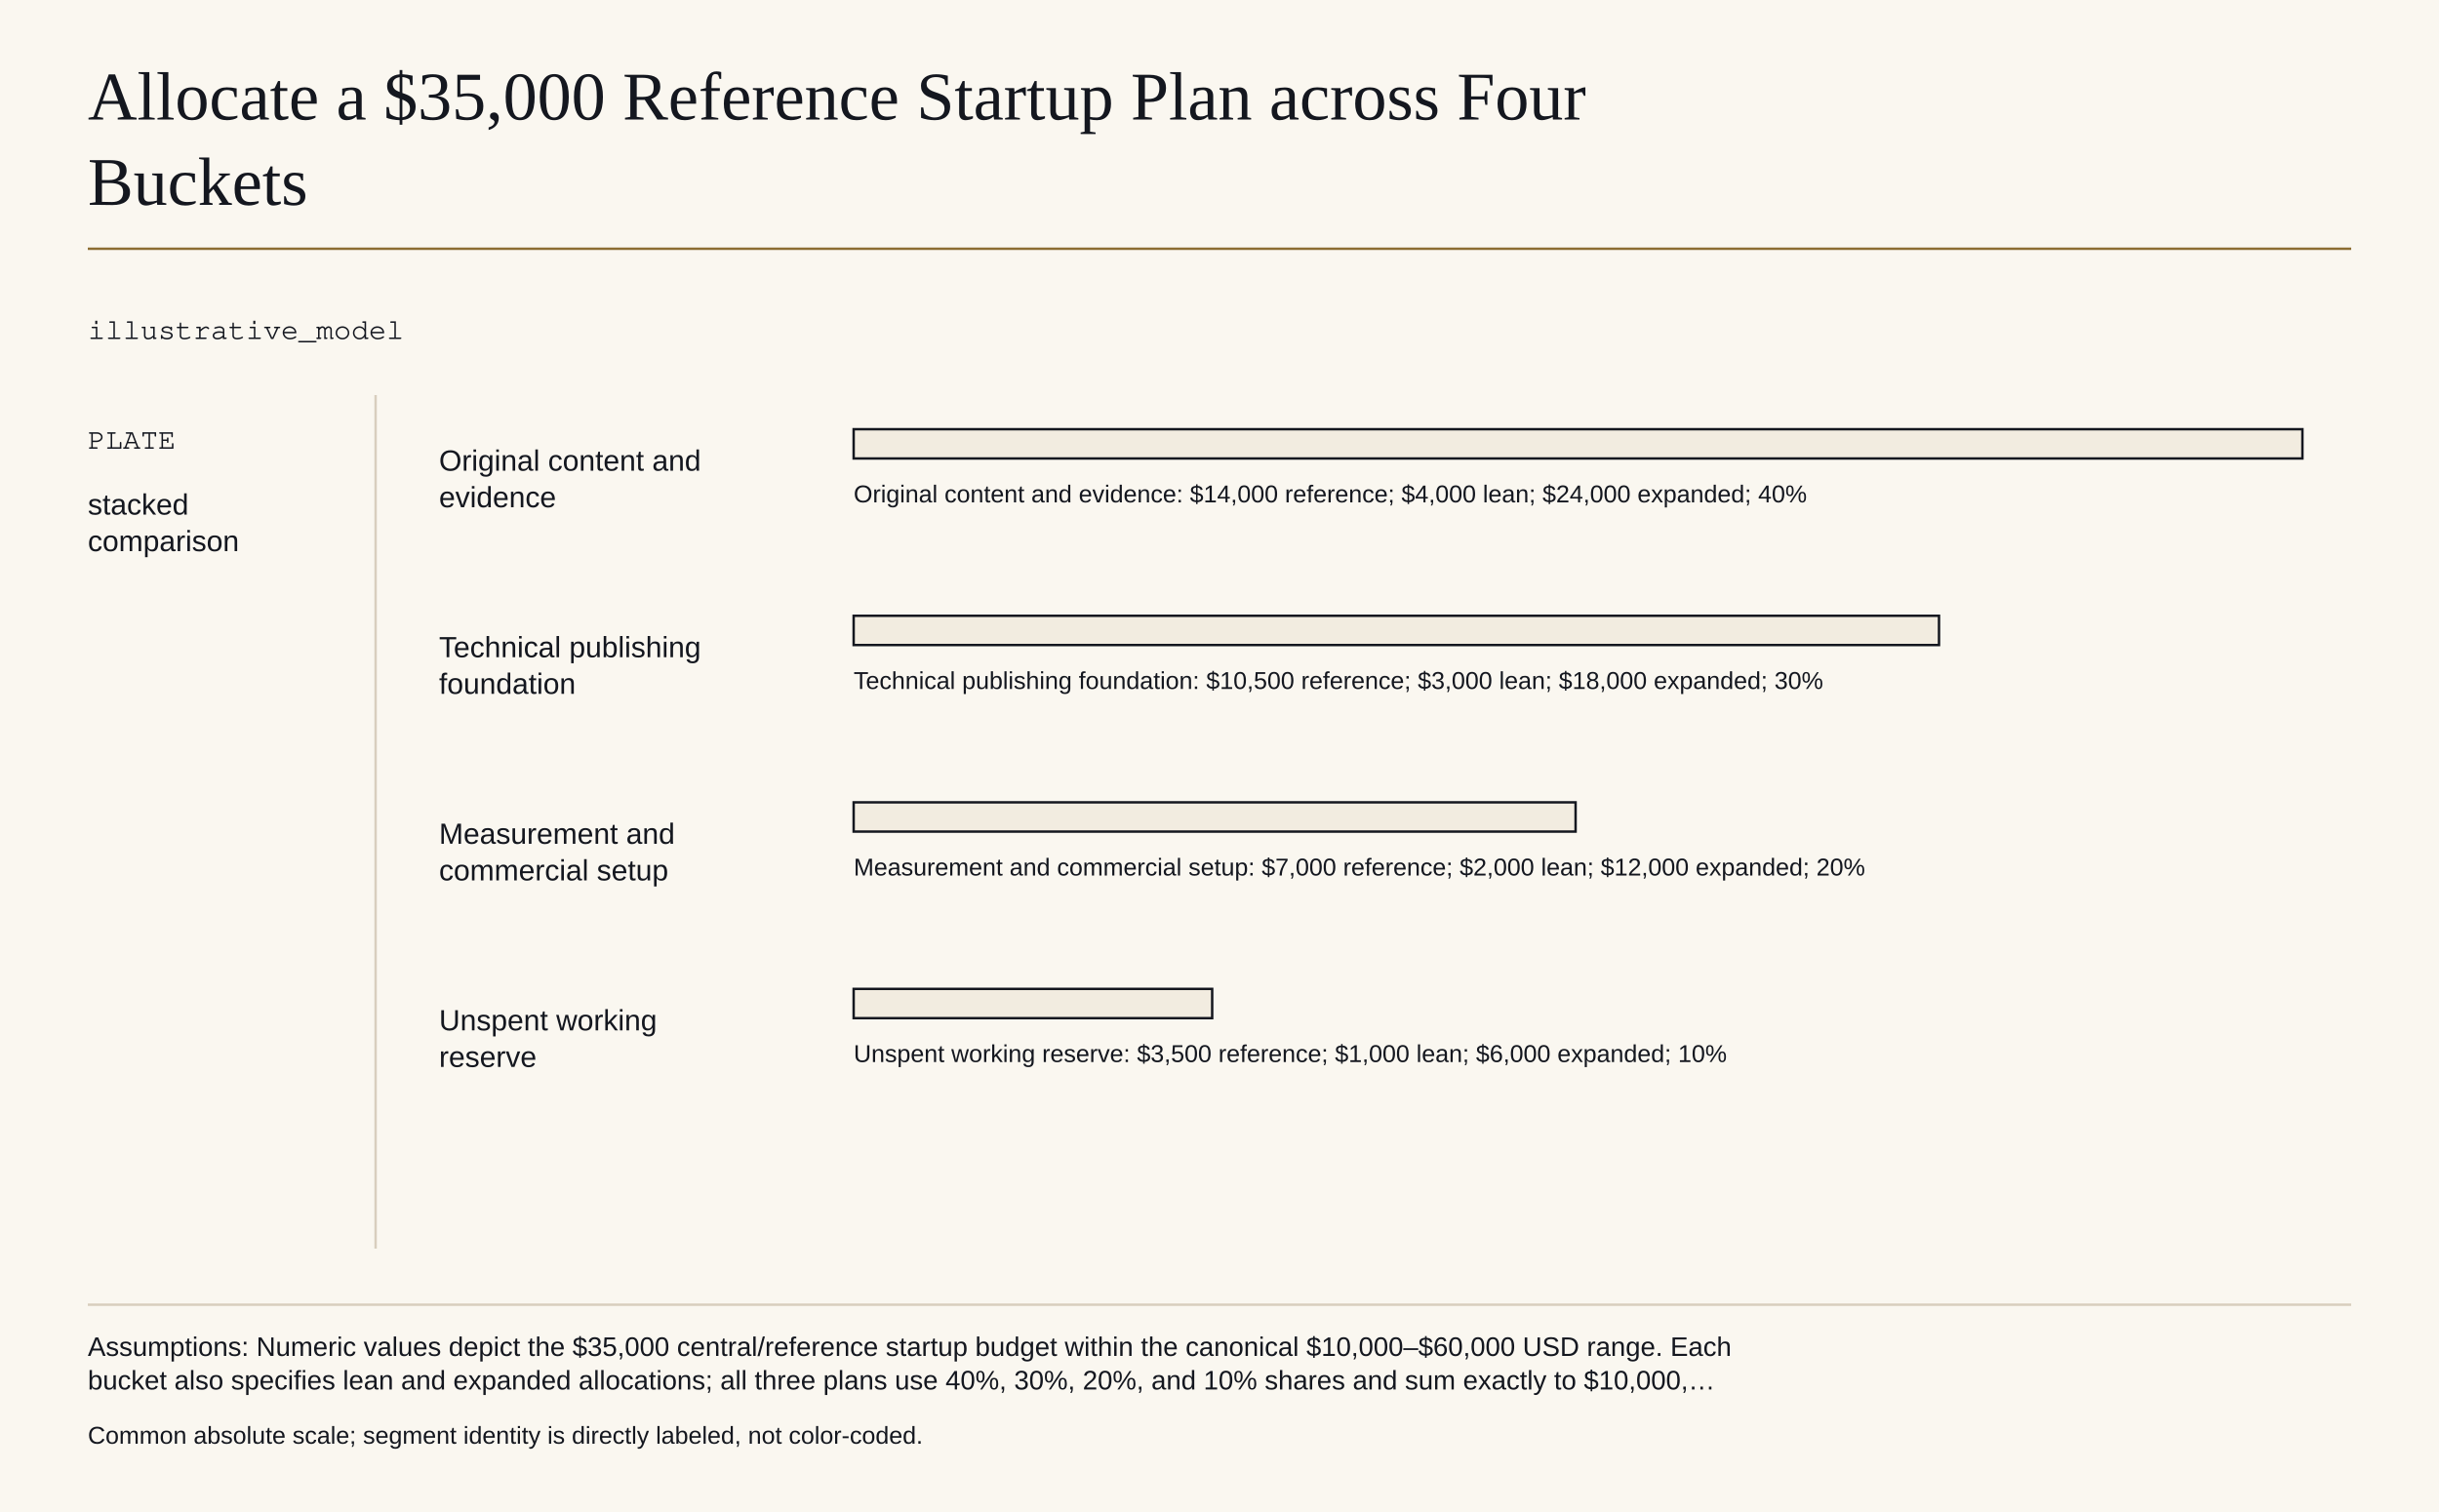
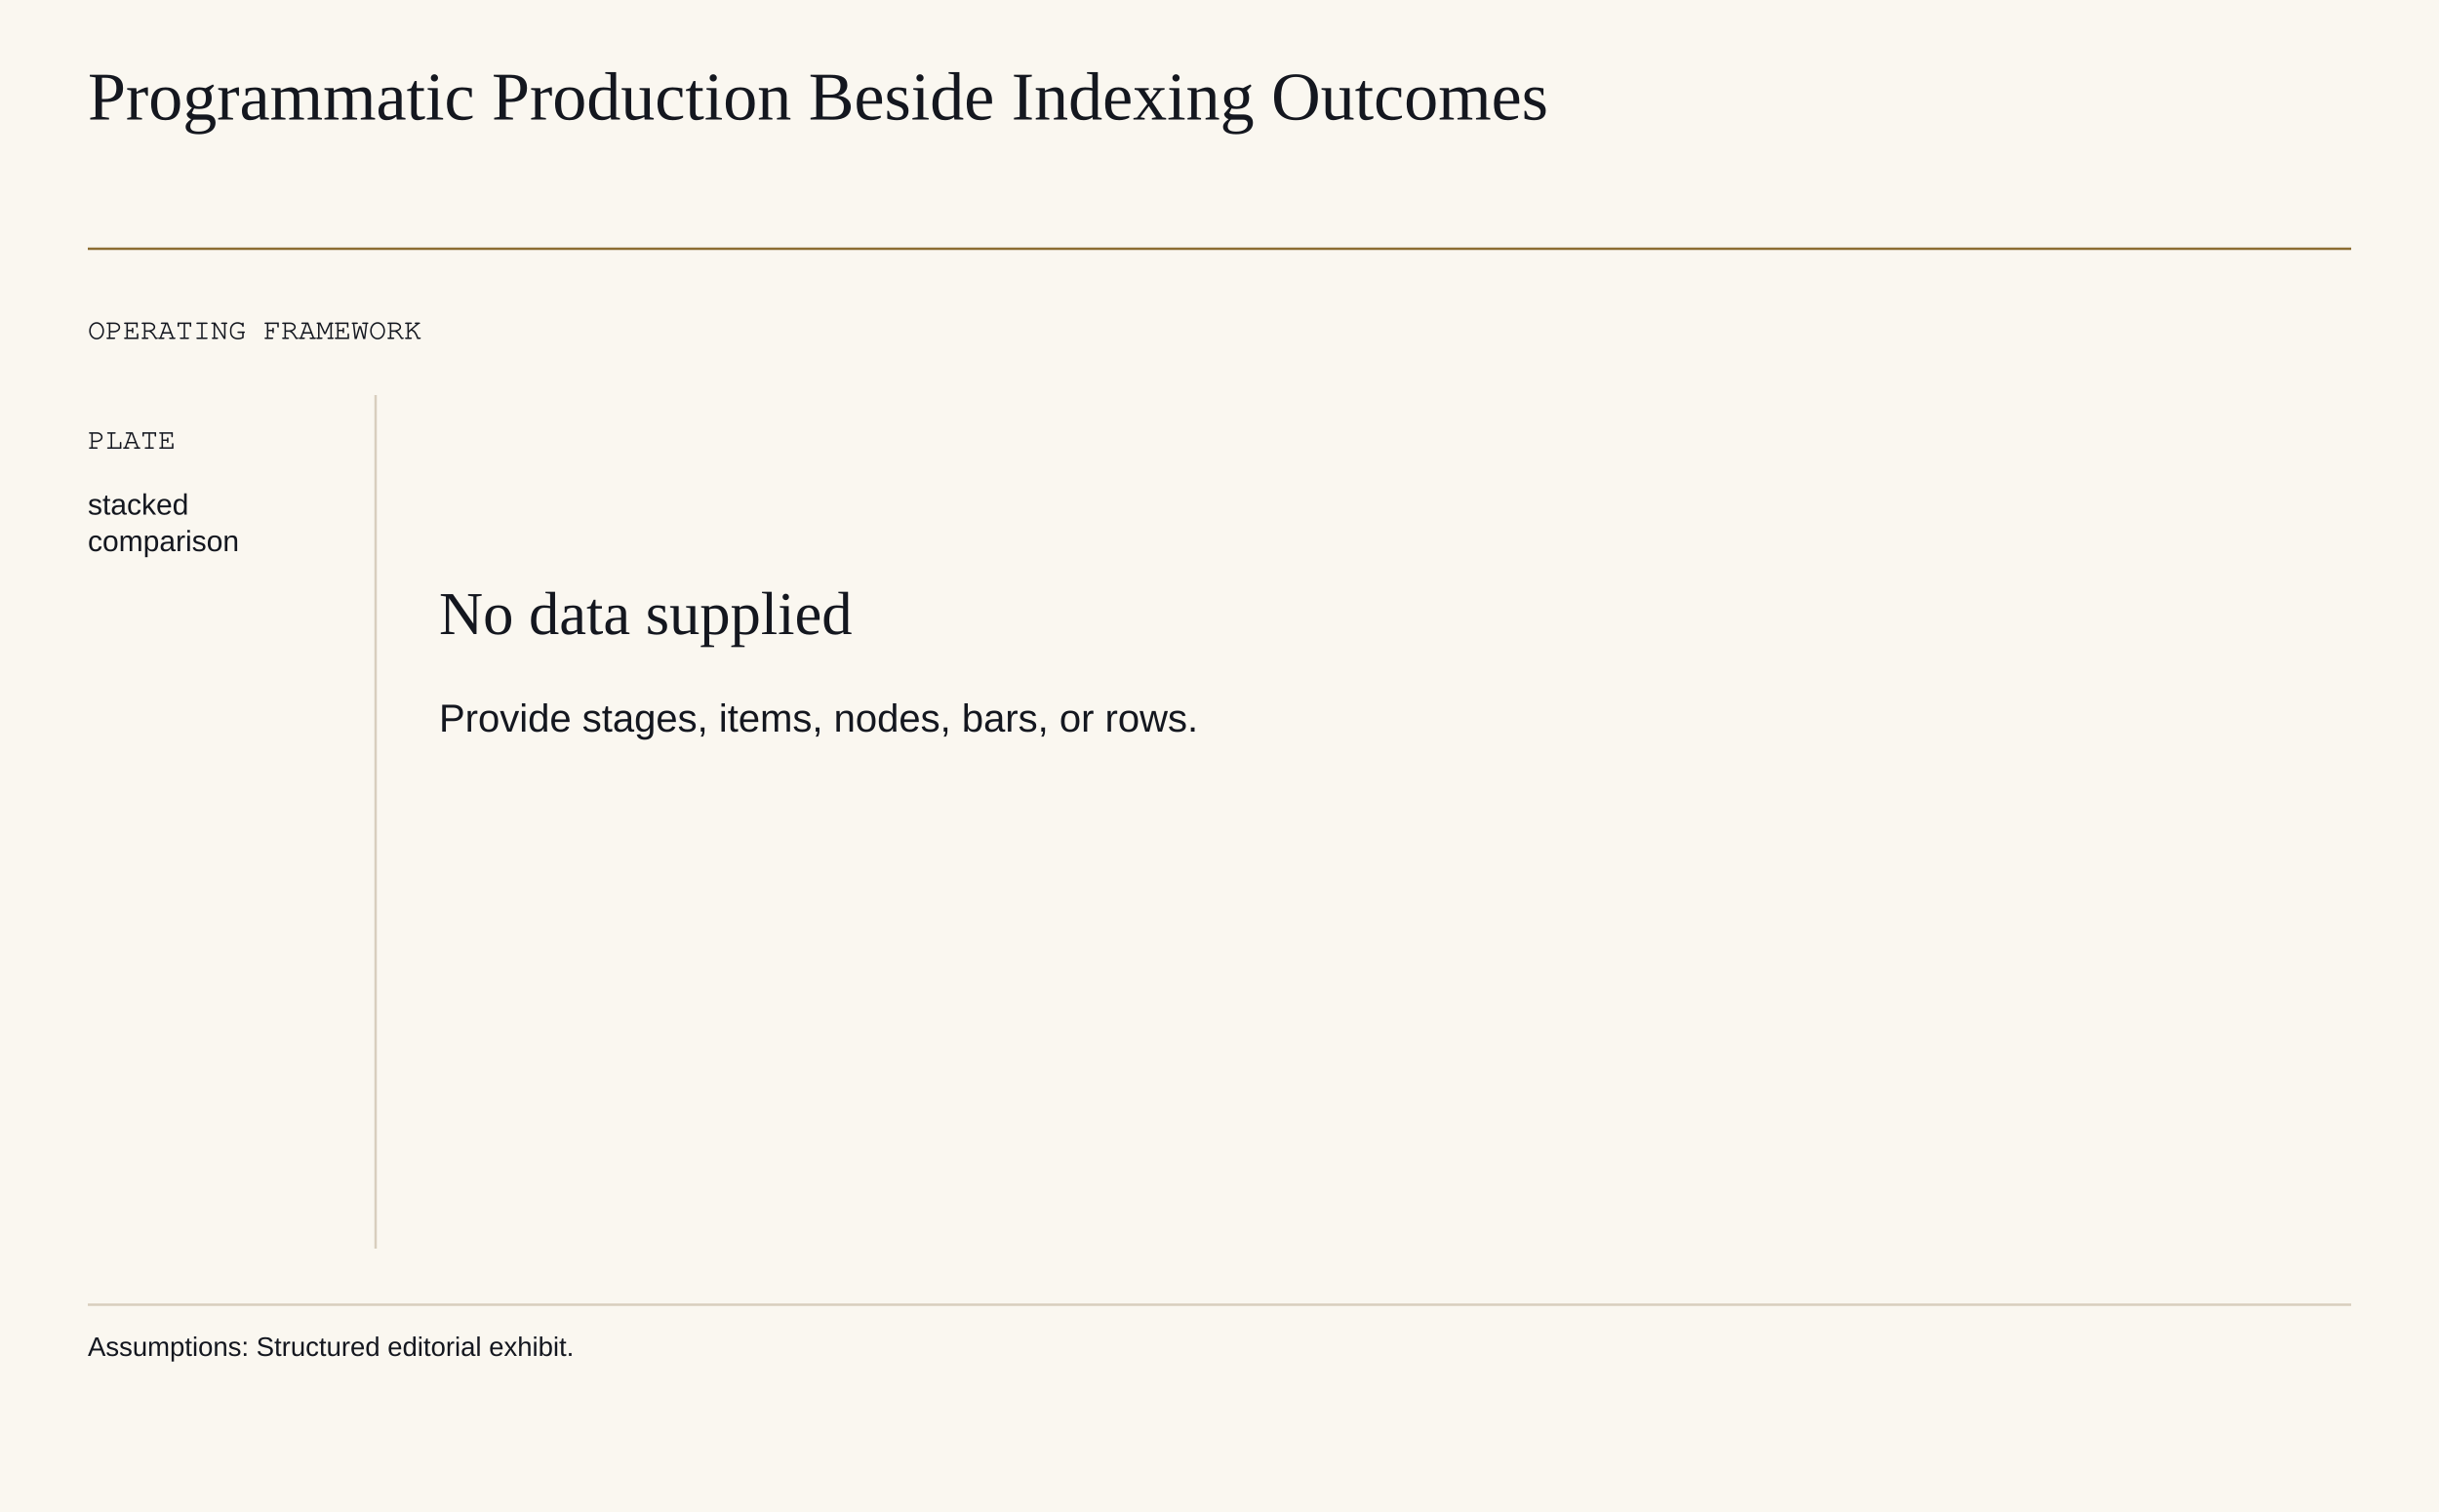
<svg xmlns="http://www.w3.org/2000/svg" viewBox="0 0 1000 620" role="img">
  <rect x="0" y="0" width="1000" height="620" fill="#FAF7F0" stroke="none" stroke-width="1" />
  <text x="36" y="49" font-family="Georgia, 'Times New Roman', serif" font-size="28" fill="#14171F" text-anchor="start" style="font-variant-numeric:tabular-nums">
-     <tspan x="36" dy="0">Allocate a $35,000 Reference Startup Plan across Four</tspan>
-     <tspan x="36" dy="35.0">Buckets</tspan>
+     <tspan x="36" dy="0">Programmatic Production Beside Indexing Outcomes</tspan>
  </text>
  <line x1="36" y1="102" x2="964" y2="102" stroke="#8C6D32" stroke-width="1" />
  <text x="36" y="139" font-family="Courier, monospace" font-size="12" fill="#14171F" text-anchor="start" style="font-variant-numeric:tabular-nums">
-     <tspan x="36" dy="0">illustrative_model</tspan>
+     <tspan x="36" dy="0">OPERATING FRAMEWORK</tspan>
  </text>
  <line x1="154" y1="162" x2="154" y2="512" stroke="#D8CEBE" stroke-width="1" />
  <text x="36" y="184" font-family="Courier, monospace" font-size="12" fill="#14171F" text-anchor="start" style="font-variant-numeric:tabular-nums">
    <tspan x="36" dy="0">PLATE</tspan>
  </text>
  <text x="36" y="211" font-family="Arial, Helvetica, sans-serif" font-size="12" fill="#14171F" text-anchor="start" style="font-variant-numeric:tabular-nums">
    <tspan x="36" dy="0">stacked</tspan>
    <tspan x="36" dy="15.0">comparison</tspan>
  </text>
-   <text x="180" y="193.0" font-family="Arial, Helvetica, sans-serif" font-size="12" fill="#14171F" text-anchor="start" style="font-variant-numeric:tabular-nums">
-     <tspan x="180" dy="0">Original content and</tspan>
-     <tspan x="180" dy="15.0">evidence</tspan>
+   <text x="180" y="260" font-family="Georgia, 'Times New Roman', serif" font-size="25" fill="#14171F" text-anchor="start" style="font-variant-numeric:tabular-nums">
+     <tspan x="180" dy="0">No data supplied</tspan>
  </text>
-   <rect x="350" y="176.0" width="594.0" height="12" fill="#F2ECE0" stroke="#14171F" stroke-width="1" />
-   <text x="350" y="206.0" font-family="Arial, Helvetica, sans-serif" font-size="10" fill="#14171F" text-anchor="start" style="font-variant-numeric:tabular-nums">
-     <tspan x="350" dy="0">Original content and evidence: $14,000 reference; $4,000 lean; $24,000 expanded; 40%</tspan>
-   </text>
-   <text x="180" y="269.5" font-family="Arial, Helvetica, sans-serif" font-size="12" fill="#14171F" text-anchor="start" style="font-variant-numeric:tabular-nums">
-     <tspan x="180" dy="0">Technical publishing</tspan>
-     <tspan x="180" dy="15.0">foundation</tspan>
-   </text>
-   <rect x="350" y="252.5" width="445.0" height="12" fill="#F2ECE0" stroke="#14171F" stroke-width="1" />
-   <text x="350" y="282.5" font-family="Arial, Helvetica, sans-serif" font-size="10" fill="#14171F" text-anchor="start" style="font-variant-numeric:tabular-nums">
-     <tspan x="350" dy="0">Technical publishing foundation: $10,500 reference; $3,000 lean; $18,000 expanded; 30%</tspan>
-   </text>
-   <text x="180" y="346.0" font-family="Arial, Helvetica, sans-serif" font-size="12" fill="#14171F" text-anchor="start" style="font-variant-numeric:tabular-nums">
-     <tspan x="180" dy="0">Measurement and</tspan>
-     <tspan x="180" dy="15.0">commercial setup</tspan>
-   </text>
-   <rect x="350" y="329.0" width="296.0" height="12" fill="#F2ECE0" stroke="#14171F" stroke-width="1" />
-   <text x="350" y="359.0" font-family="Arial, Helvetica, sans-serif" font-size="10" fill="#14171F" text-anchor="start" style="font-variant-numeric:tabular-nums">
-     <tspan x="350" dy="0">Measurement and commercial setup: $7,000 reference; $2,000 lean; $12,000 expanded; 20%</tspan>
-   </text>
-   <text x="180" y="422.5" font-family="Arial, Helvetica, sans-serif" font-size="12" fill="#14171F" text-anchor="start" style="font-variant-numeric:tabular-nums">
-     <tspan x="180" dy="0">Unspent working</tspan>
-     <tspan x="180" dy="15.0">reserve</tspan>
-   </text>
-   <rect x="350" y="405.5" width="147.0" height="12" fill="#F2ECE0" stroke="#14171F" stroke-width="1" />
-   <text x="350" y="435.5" font-family="Arial, Helvetica, sans-serif" font-size="10" fill="#14171F" text-anchor="start" style="font-variant-numeric:tabular-nums">
-     <tspan x="350" dy="0">Unspent working reserve: $3,500 reference; $1,000 lean; $6,000 expanded; 10%</tspan>
+   <text x="180" y="300" font-family="Arial, Helvetica, sans-serif" font-size="16" fill="#14171F" text-anchor="start" style="font-variant-numeric:tabular-nums">
+     <tspan x="180" dy="0">Provide stages, items, nodes, bars, or rows.</tspan>
  </text>
  <line x1="36" y1="535" x2="964" y2="535" stroke="#D8CEBE" stroke-width="1" />
  <text x="36" y="556" font-family="Arial, Helvetica, sans-serif" font-size="11" fill="#14171F" text-anchor="start" style="font-variant-numeric:tabular-nums">
-     <tspan x="36" dy="0">Assumptions: Numeric values depict the $35,000 central/reference startup budget within the canonical $10,000–$60,000 USD range. Each</tspan>
-     <tspan x="36" dy="13.75">bucket also specifies lean and expanded allocations; all three plans use 40%, 30%, 20%, and 10% shares and sum exactly to $10,000,…</tspan>
+     <tspan x="36" dy="0">Assumptions: Structured editorial exhibit.</tspan>
  </text>
  <text x="36" y="592" font-family="Arial, Helvetica, sans-serif" font-size="10" fill="#14171F" text-anchor="start" style="font-variant-numeric:tabular-nums">
-     <tspan x="36" dy="0">Common absolute scale; segment identity is directly labeled, not color-coded.</tspan>
+     <tspan x="36" dy="0" />
  </text>
</svg>
